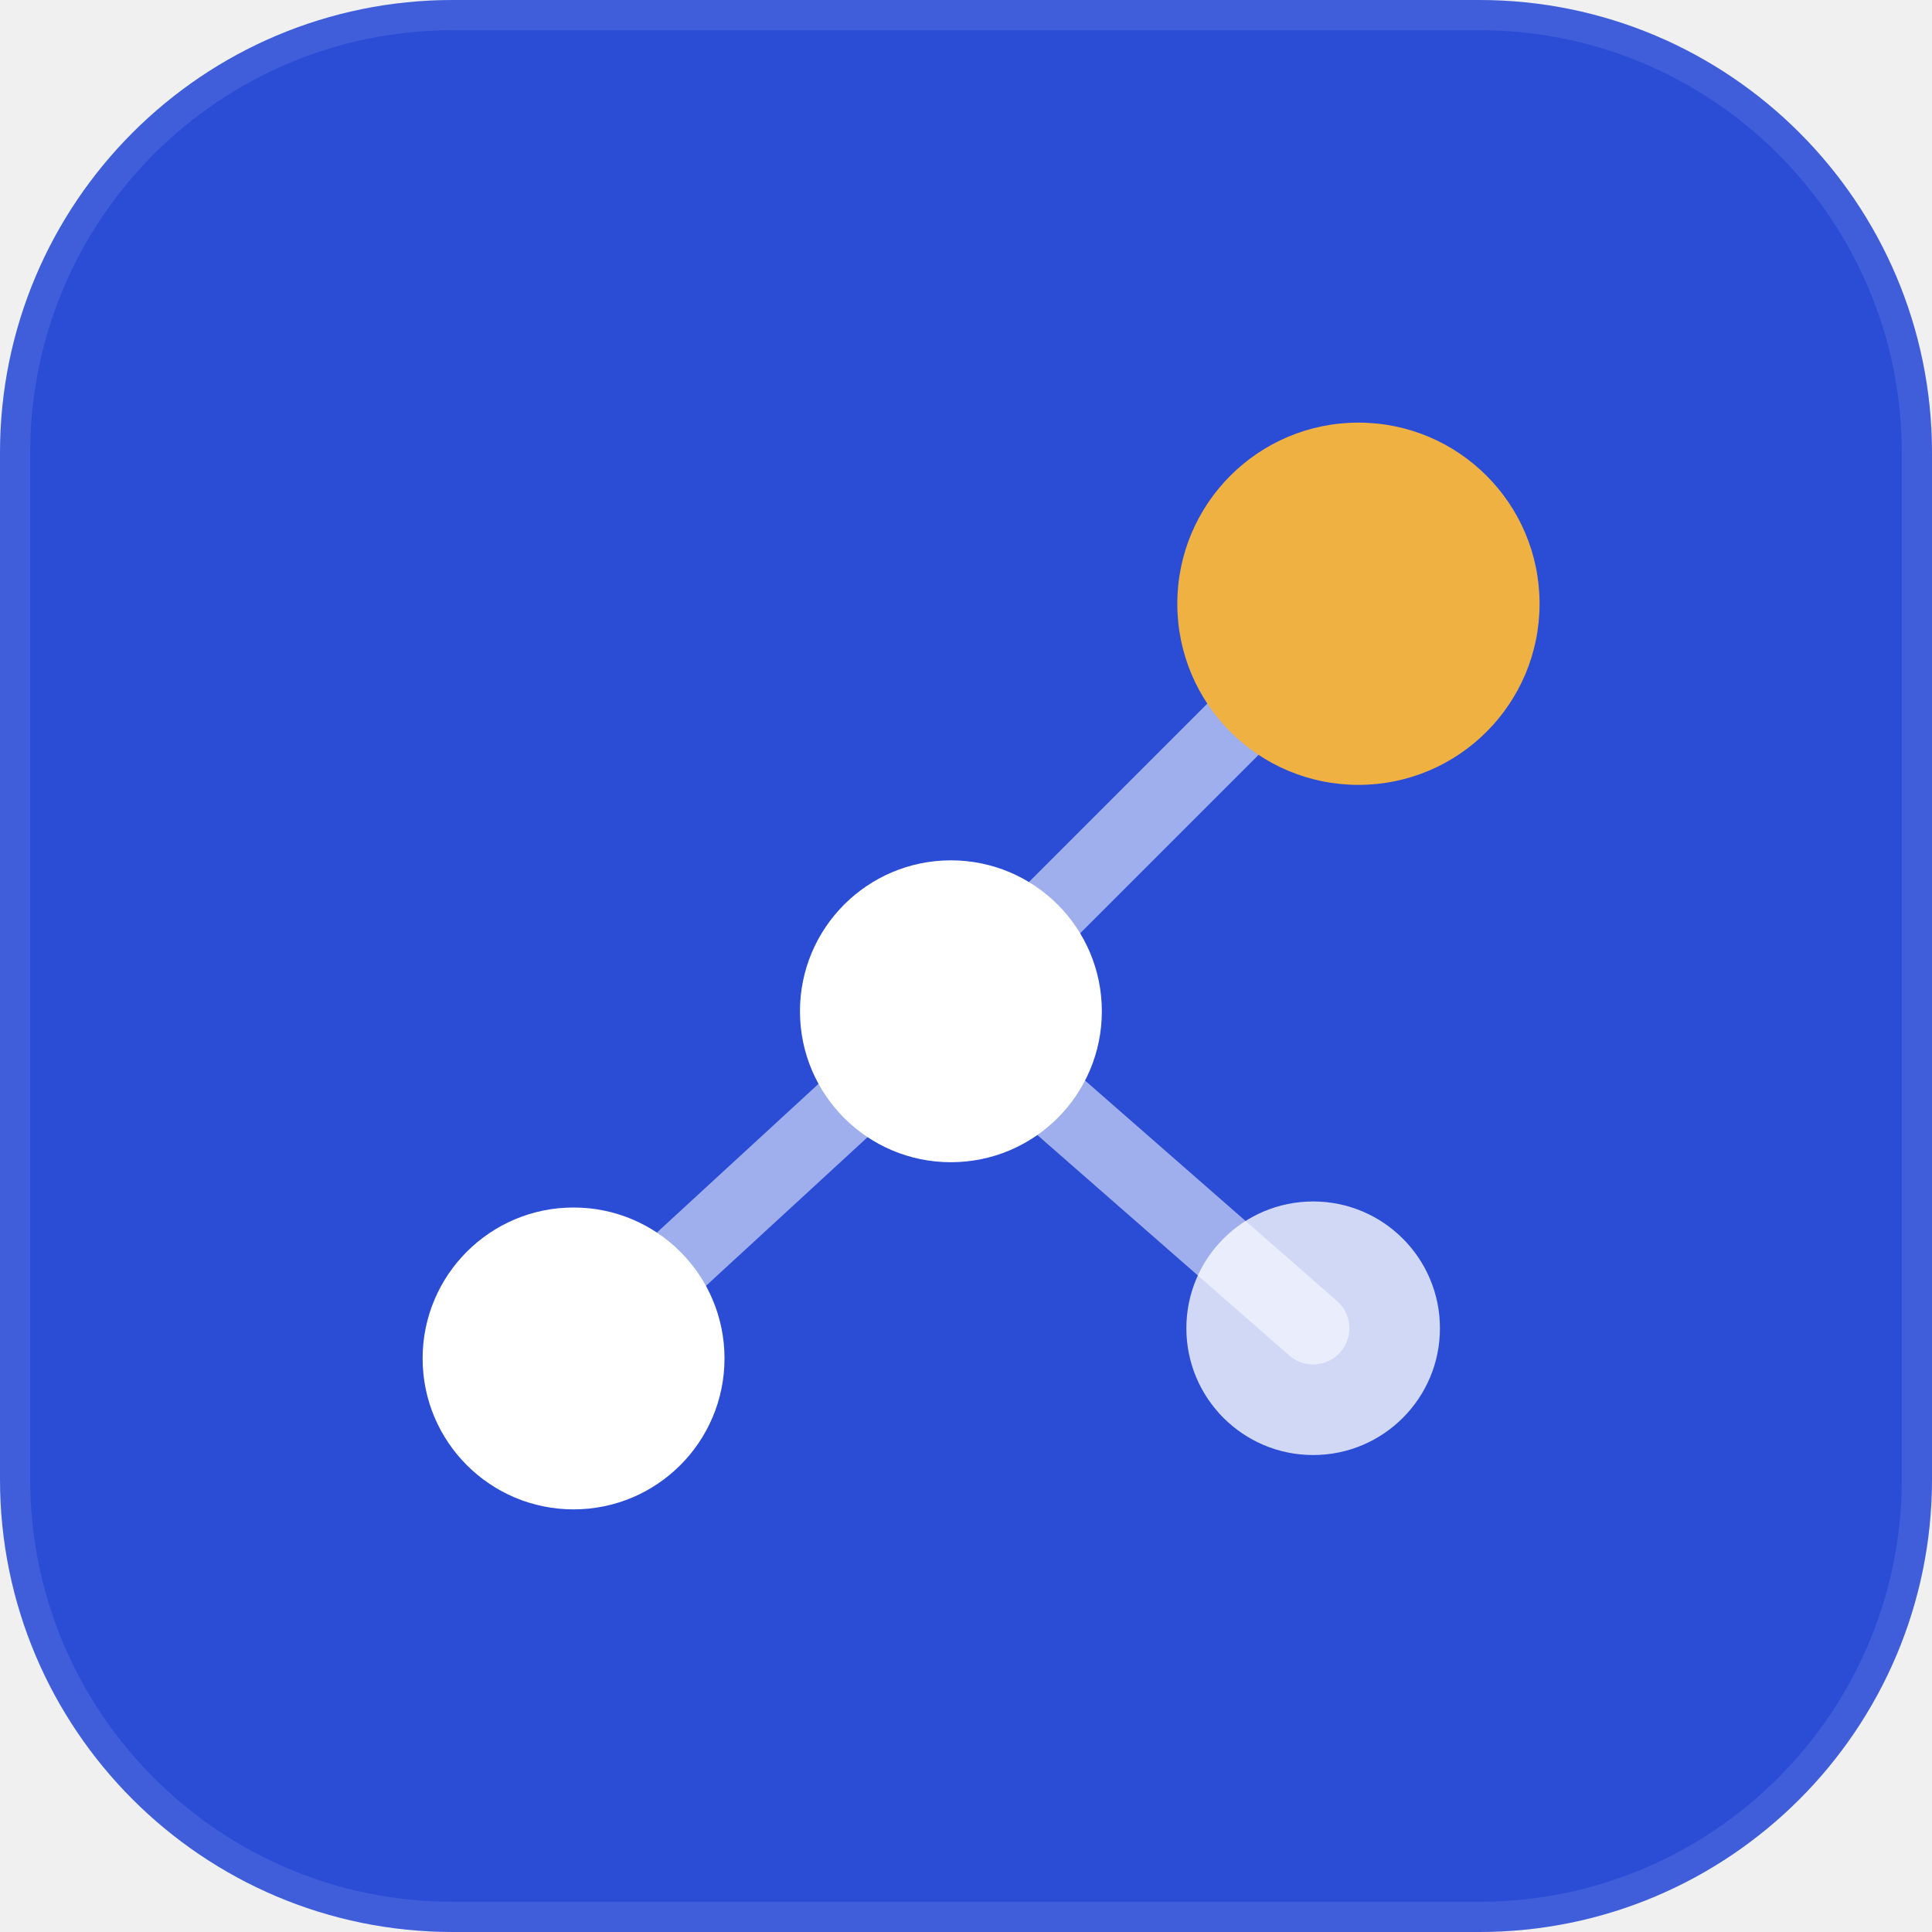
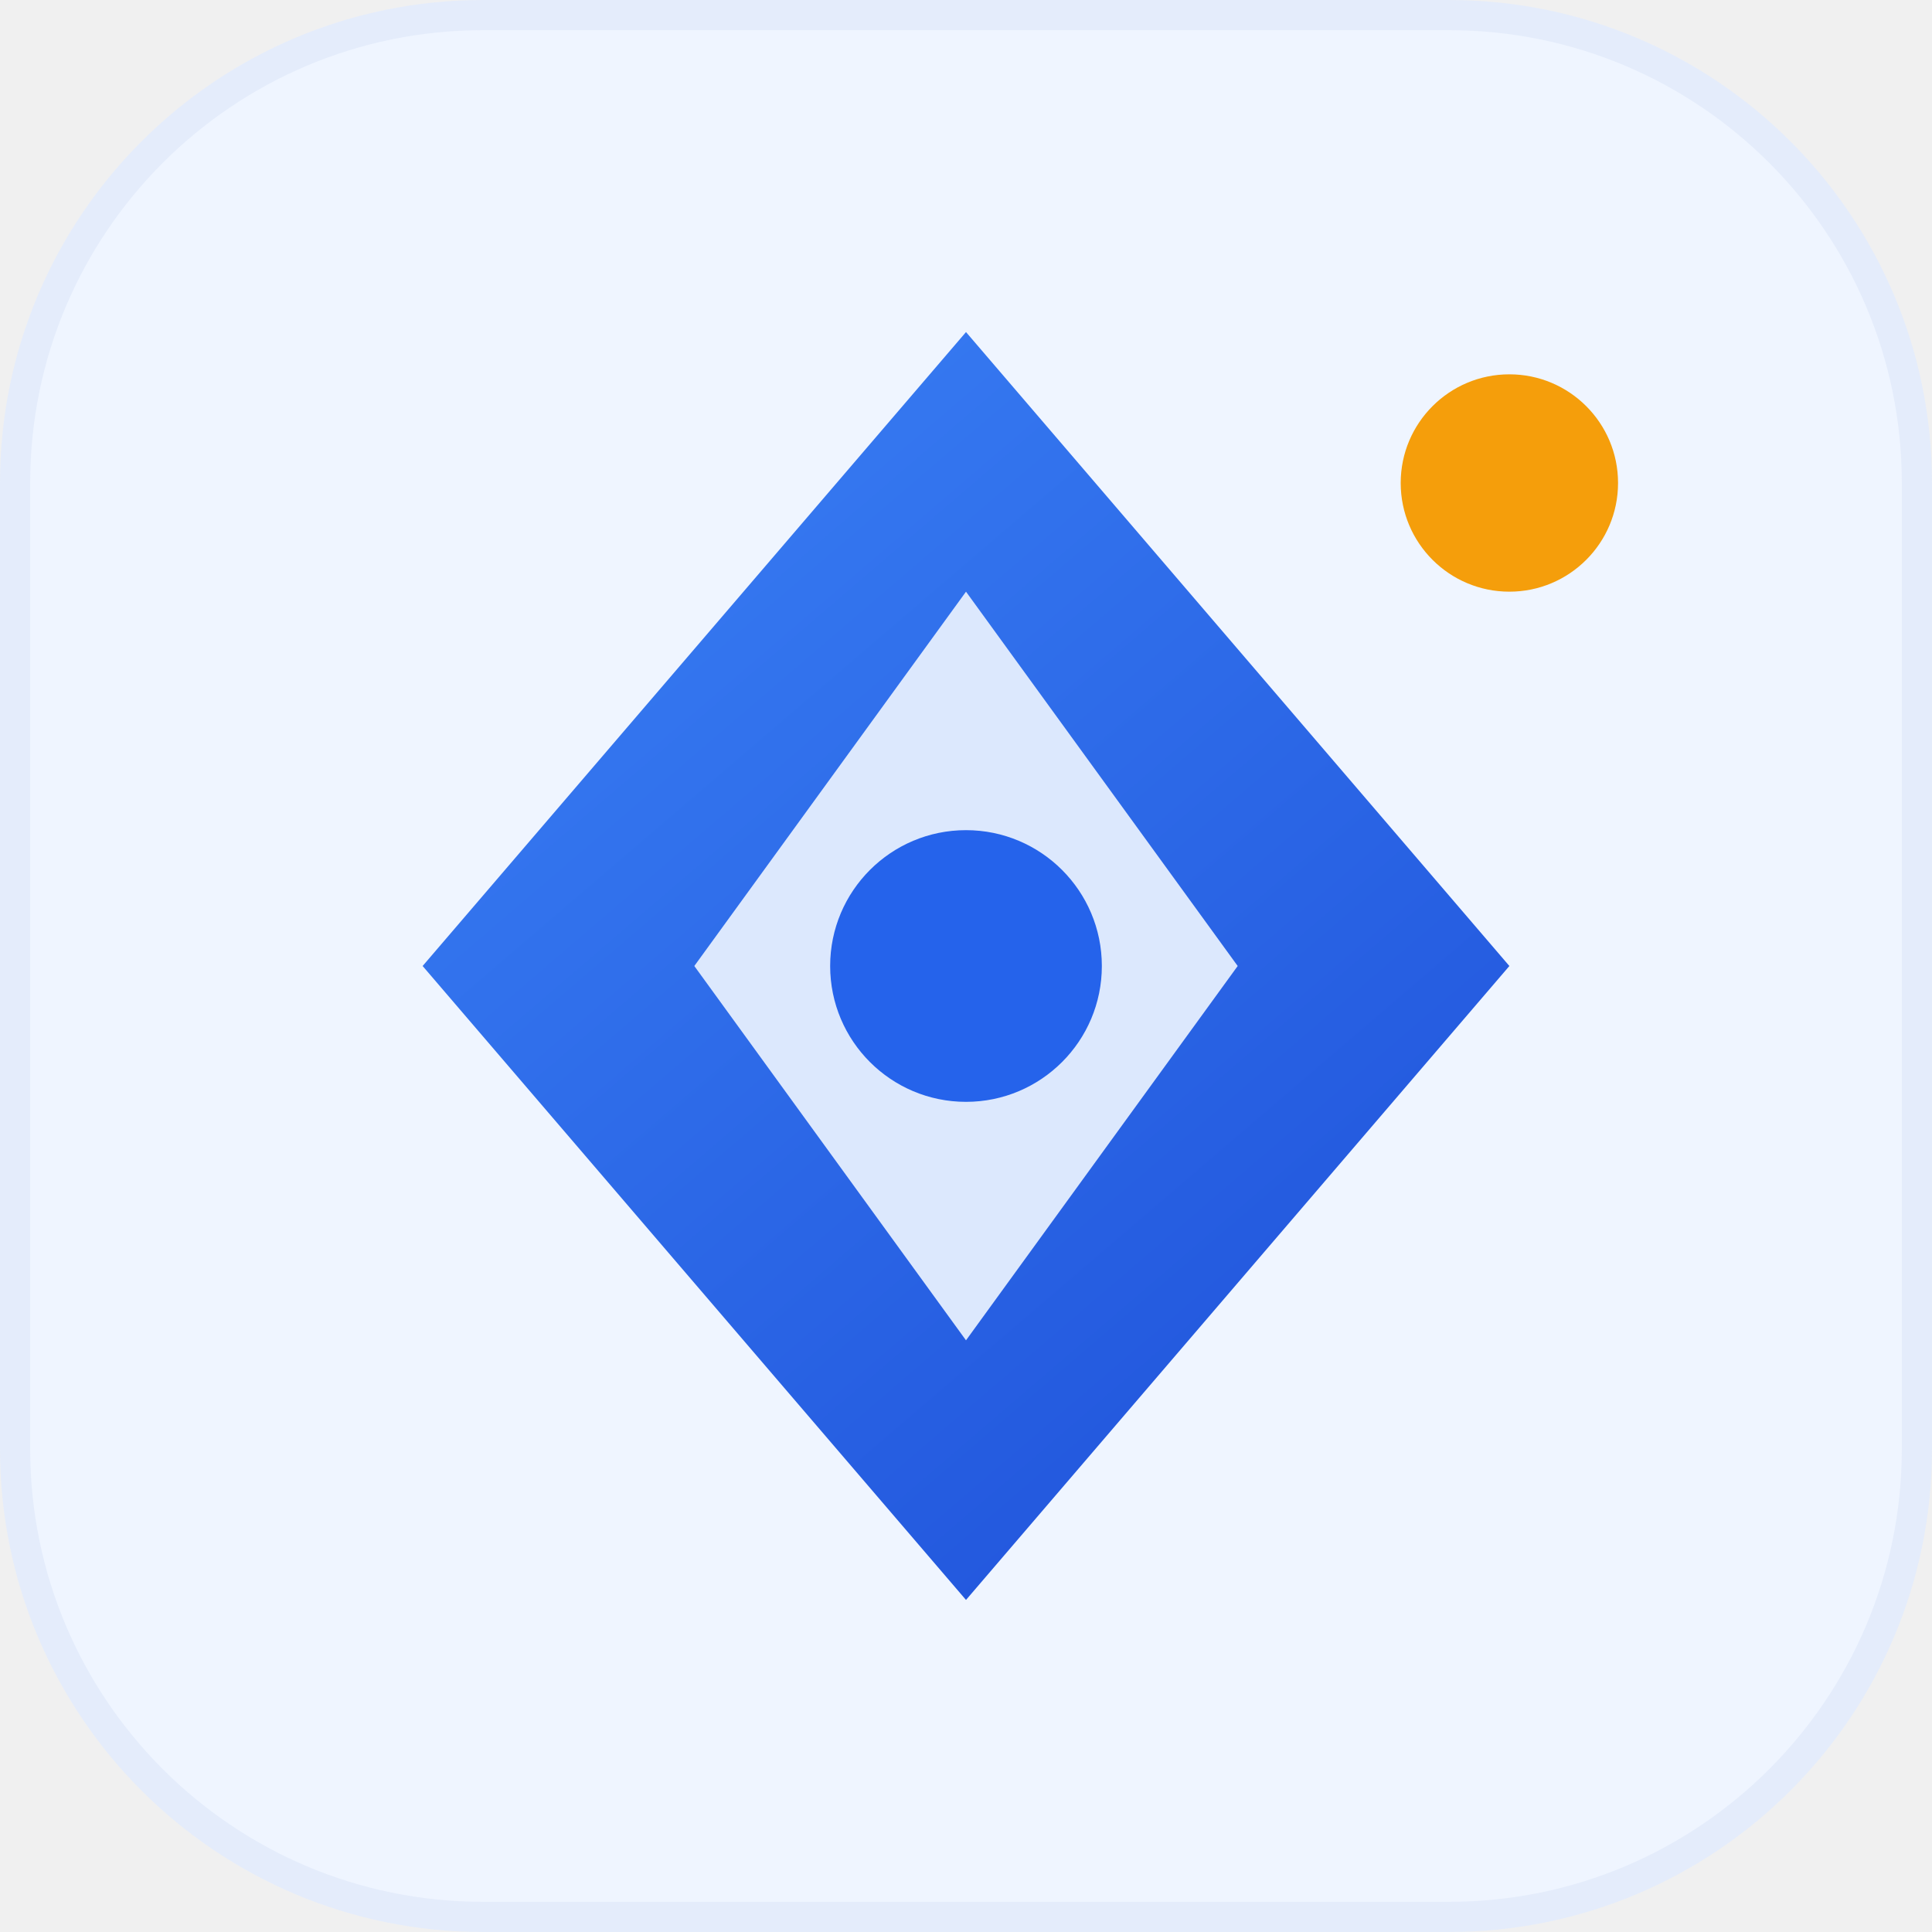
<svg xmlns="http://www.w3.org/2000/svg" width="64" height="64" viewBox="0 0 64 64" fill="none" role="img" aria-label="OlympiadIQ">
-   <rect width="64" height="64" rx="15" fill="#2B4DD6" />
-   <rect x="0.5" y="0.5" width="63" height="63" rx="14.5" stroke="#ffffff" stroke-opacity="0.10" />
-   <g stroke="#ffffff" stroke-width="2.4" stroke-linecap="round" stroke-opacity="0.55">
-     <line x1="19" y1="45" x2="31.5" y2="33.5" />
-     <line x1="31.5" y1="33.5" x2="45" y2="20" />
-     <line x1="31.5" y1="33.5" x2="43.5" y2="44" />
-   </g>
-   <circle cx="19" cy="45" r="5" fill="#ffffff" />
-   <circle cx="31.5" cy="33.5" r="5" fill="#ffffff" />
-   <circle cx="43.5" cy="44" r="4.2" fill="#ffffff" fill-opacity="0.78" />
-   <circle cx="45" cy="20" r="6" fill="#EFB141" />
+   <defs>
+     <linearGradient id="oiq-diamond" x1="14" y1="11" x2="50" y2="53" gradientUnits="userSpaceOnUse">
+       <stop offset="0" stop-color="#3B82F6" />
+       <stop offset="1" stop-color="#1D4ED8" />
+     </linearGradient>
+   </defs>
+   <rect x="0.5" y="0.5" width="63" height="63" rx="15.5" fill="#EFF5FF" stroke="#E4ECFB" />
+   <path d="M32 11 L50 32 L32 53 L14 32 Z" fill="url(#oiq-diamond)" />
+   <path d="M32 19.6 L41 32 L32 44.4 L23 32 Z" fill="#DCE8FD" />
+   <circle cx="32" cy="32" r="4.5" fill="#2563EB" />
+   <circle cx="50" cy="16" r="3.6" fill="#F59E0B" />
</svg>
